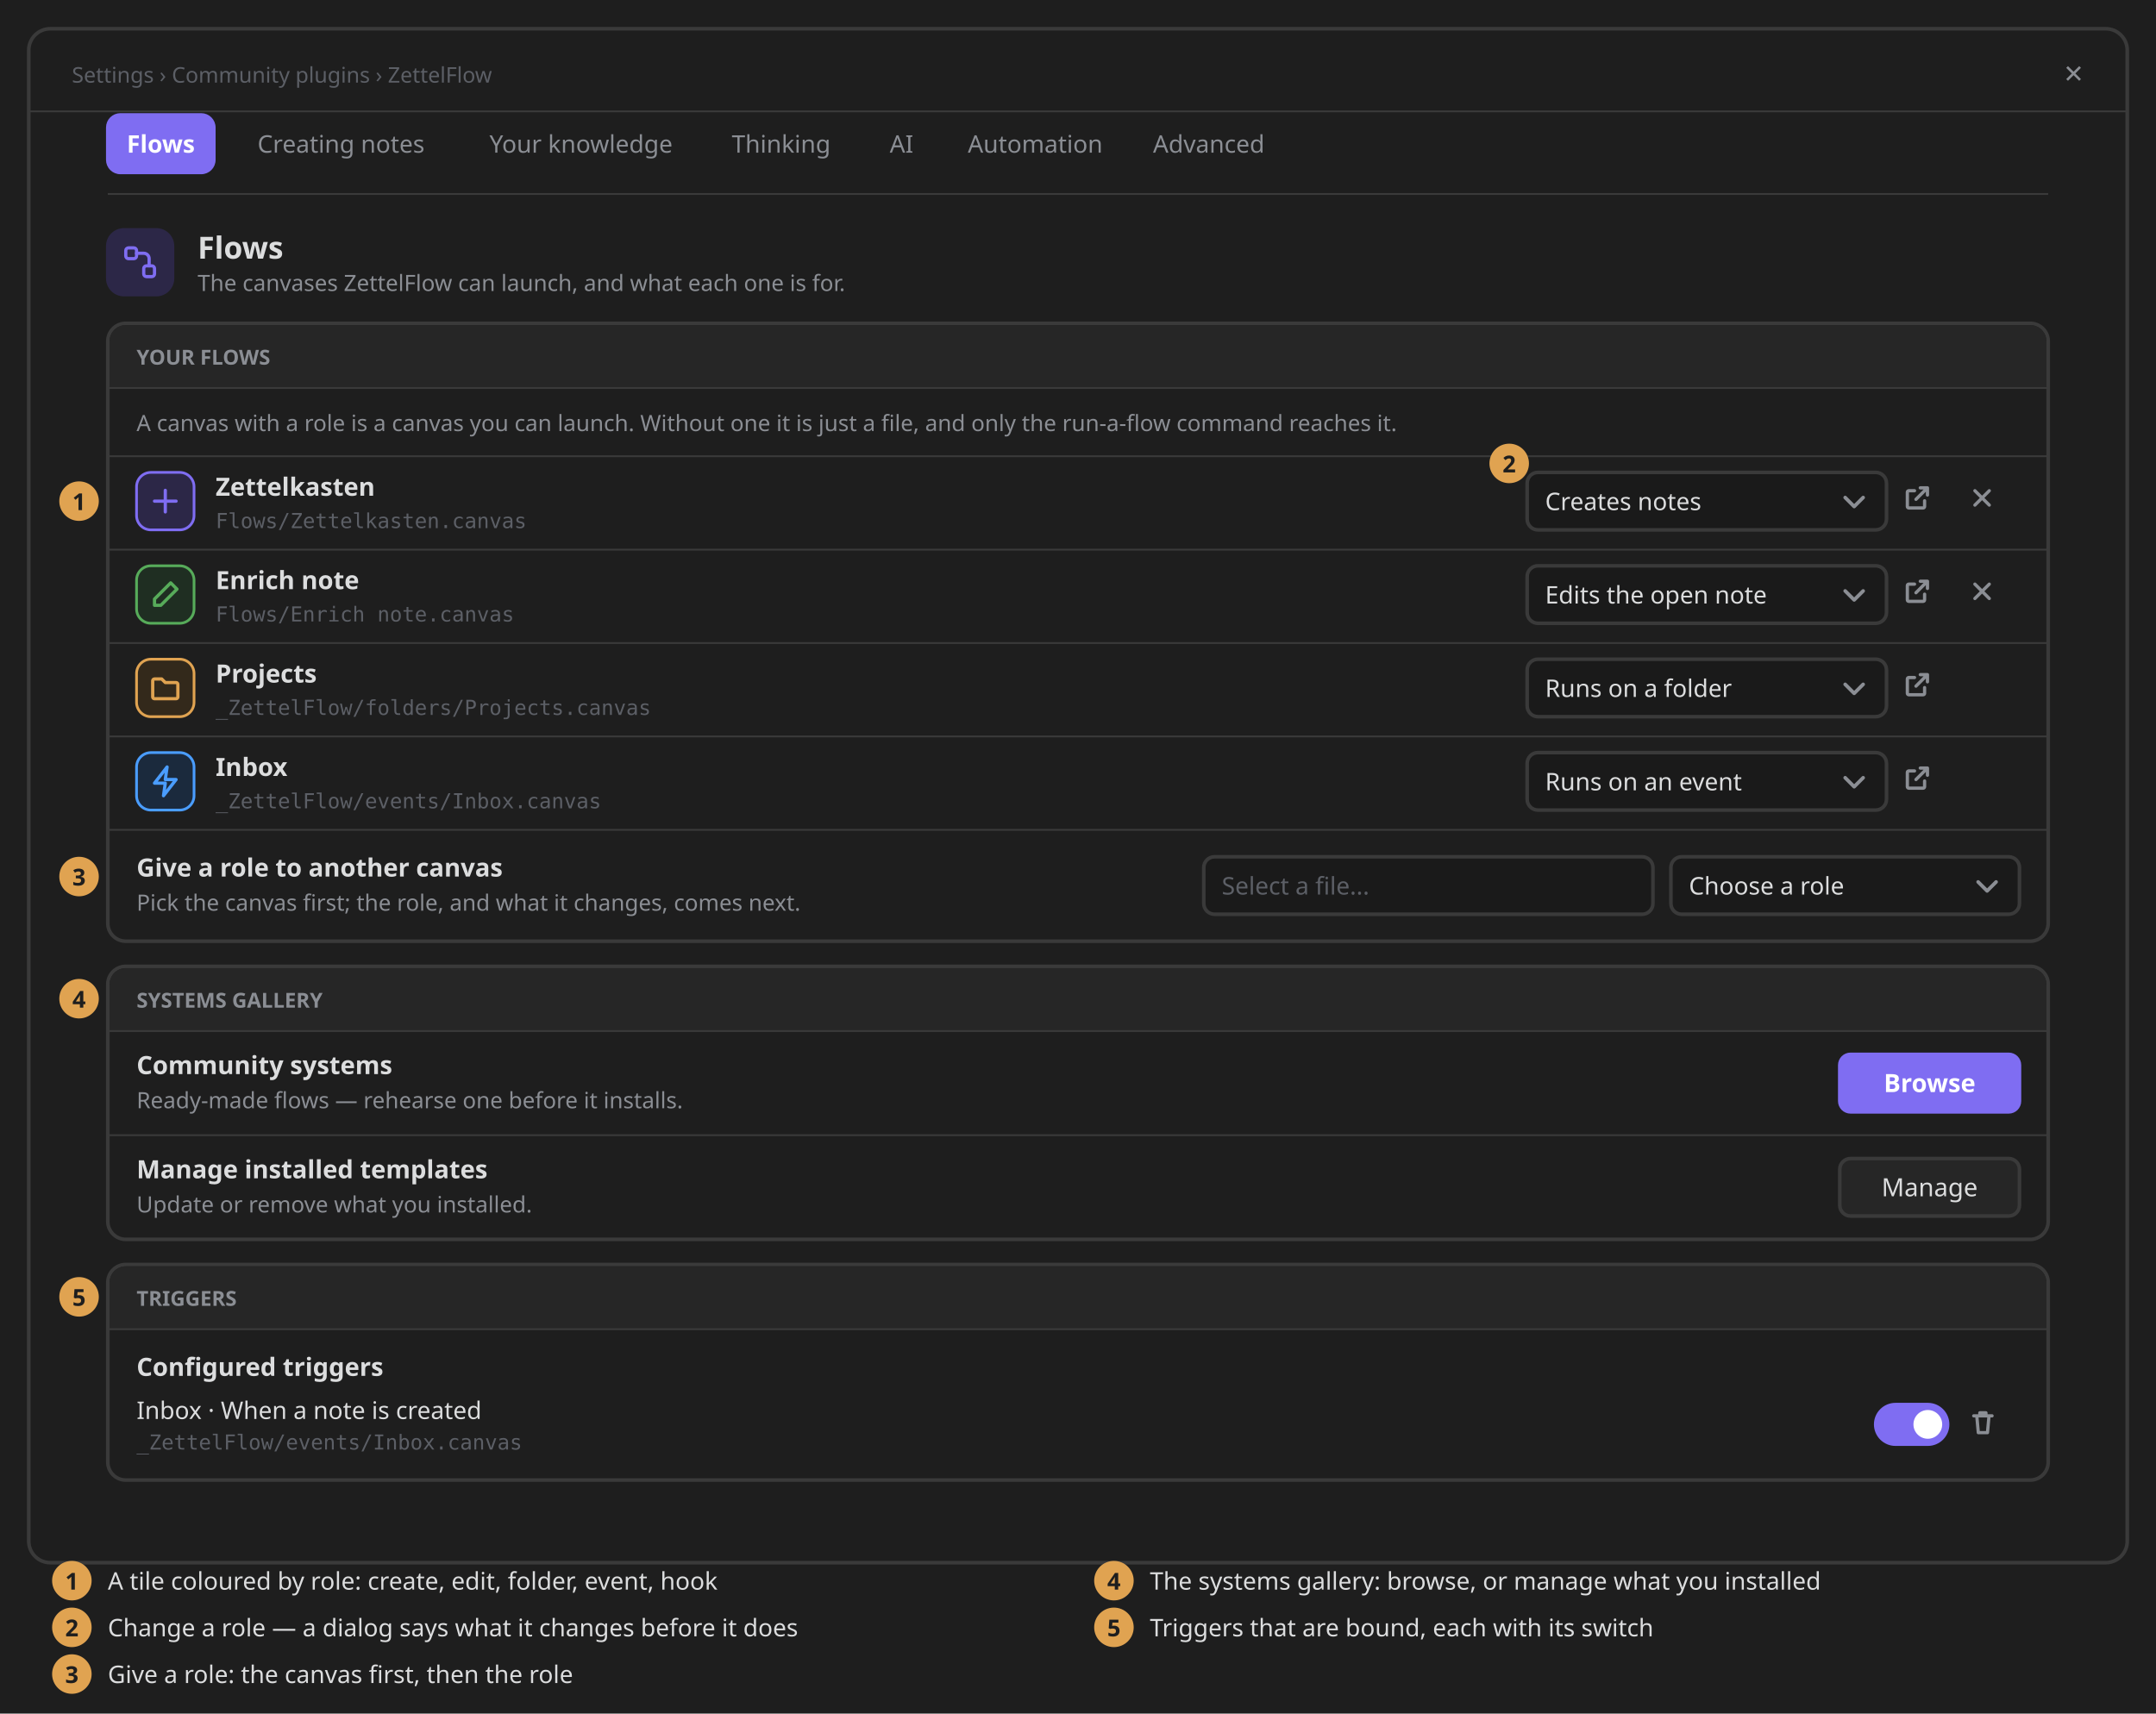
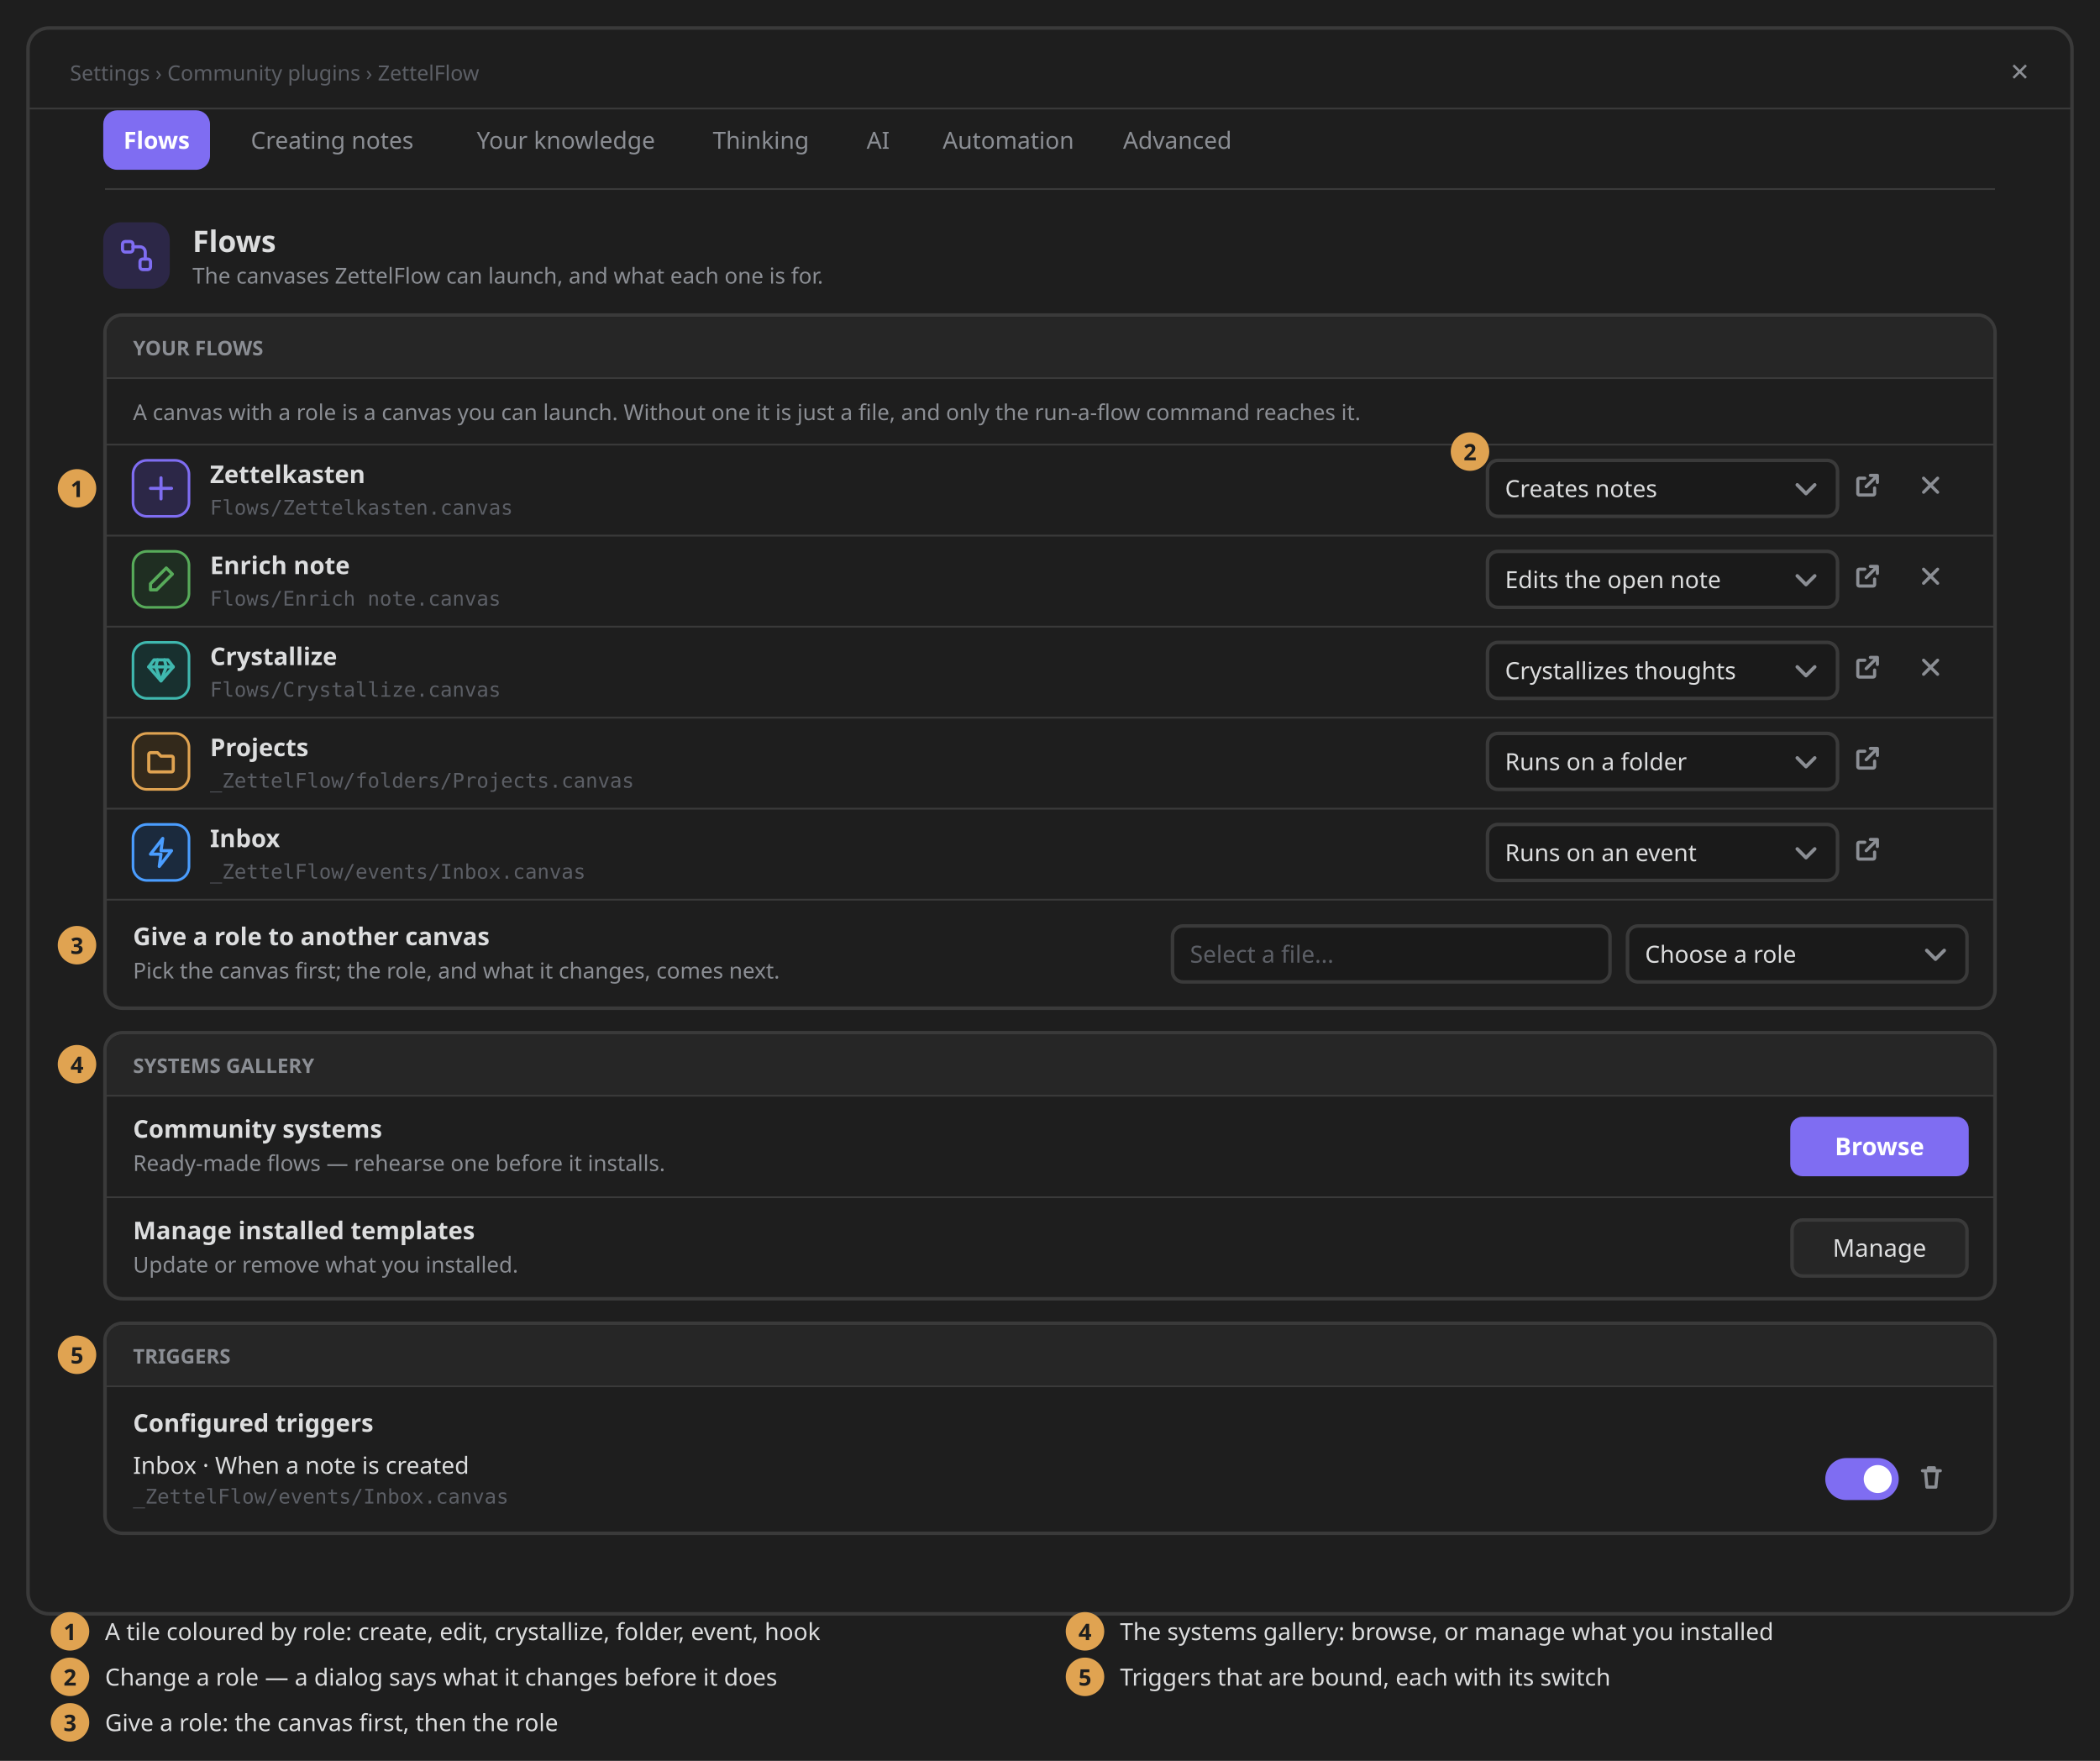
- <svg xmlns="http://www.w3.org/2000/svg" width="1200" height="954" viewBox="0 0 1200 954" role="img" aria-label="The Flows section: each canvas with its role, giving a role to another canvas, the systems gallery and triggers">
-   <rect width="1200" height="954" fill="#1e1e1e" />
-   <rect x="16" y="16" width="1168" height="854" rx="12" fill="#1e1e1e" stroke="#3a3a3a" stroke-width="2" />
+ <svg xmlns="http://www.w3.org/2000/svg" width="1200" height="1006" viewBox="0 0 1200 1006" role="img" aria-label="The Flows section: each canvas with its role (a crystallize flow among them), giving a role to another canvas, the systems gallery and triggers">
+   <rect width="1200" height="1006" fill="#1e1e1e" />
+   <rect x="16" y="16" width="1168" height="906" rx="12" fill="#1e1e1e" stroke="#3a3a3a" stroke-width="2" />
  <text x="40" y="46" fill="#5c5f66" font-family="sans-serif" font-size="12" font-weight="400" text-anchor="start">Settings  ›  Community plugins  ›  ZettelFlow</text>
  <text x="1160" y="46" fill="#8b8e94" font-family="sans-serif" font-size="14" font-weight="400" text-anchor="end">✕</text>
  <line x1="16" y1="62" x2="1184" y2="62" stroke="#3a3a3a" stroke-width="1" />
  <rect x="60" y="64" width="59.0" height="32" rx="7" fill="#7f6df2" stroke="#7f6df2" stroke-width="2" />
  <text x="89.5" y="85" fill="#fff" font-family="sans-serif" font-size="13.5" font-weight="600" text-anchor="middle">Flows</text>
  <text x="189.8" y="85" fill="#8b8e94" font-family="sans-serif" font-size="13.5" font-weight="400" text-anchor="middle">Creating notes</text>
  <text x="323.4" y="85" fill="#8b8e94" font-family="sans-serif" font-size="13.5" font-weight="400" text-anchor="middle">Your knowledge</text>
  <text x="434.8" y="85" fill="#8b8e94" font-family="sans-serif" font-size="13.5" font-weight="400" text-anchor="middle">Thinking</text>
  <text x="501.8" y="85" fill="#8b8e94" font-family="sans-serif" font-size="13.5" font-weight="400" text-anchor="middle">AI</text>
  <text x="576.2" y="85" fill="#8b8e94" font-family="sans-serif" font-size="13.5" font-weight="400" text-anchor="middle">Automation</text>
  <text x="672.8" y="85" fill="#8b8e94" font-family="sans-serif" font-size="13.5" font-weight="400" text-anchor="middle">Advanced</text>
  <line x1="60" y1="108" x2="1140" y2="108" stroke="#3a3a3a" stroke-width="1" />
  <rect x="60" y="128" width="36" height="36" rx="9" fill="#2c2747" stroke="#2c2747" stroke-width="2" />
  <g transform="translate(69,137) scale(1.0)" fill="none" stroke="#7f6df2" stroke-width="1.80" stroke-linecap="round" stroke-linejoin="round">
    <rect x="1" y="1" width="6" height="6" rx="1.5" />
    <rect x="11" y="11" width="6" height="6" rx="1.5" />
    <path d="M7 4h4a3 3 0 0 1 3 3v4" />
  </g>
  <text x="110" y="144" fill="#dcddde" font-family="sans-serif" font-size="17" font-weight="650" text-anchor="start">Flows</text>
  <text x="110" y="162" fill="#8b8e94" font-family="sans-serif" font-size="12.5" font-weight="400" text-anchor="start">The canvases ZettelFlow can launch, and what each one is for.</text>
-   <rect x="60" y="180" width="1080" height="344" rx="10" fill="#1e1e1e" stroke="#3a3a3a" stroke-width="2" />
+   <rect x="60" y="180" width="1080" height="396" rx="10" fill="#1e1e1e" stroke="#3a3a3a" stroke-width="2" />
  <path d="M61 216 V190 a9 9 0 0 1 9 -9 H1130 a9 9 0 0 1 9 9 V216 Z" fill="#262626" />
  <line x1="60" y1="216" x2="1140" y2="216" stroke="#3a3a3a" stroke-width="1" />
  <text x="76" y="203" fill="#8b8e94" font-family="sans-serif" font-size="11.5" font-weight="650" text-anchor="start">YOUR FLOWS</text>
  <text x="76" y="240" fill="#8b8e94" font-family="sans-serif" font-size="12.5" font-weight="400" text-anchor="start">A canvas with a role is a canvas you can launch. Without one it is just a file, and only the run-a-flow command reaches it.</text>
  <line x1="60" y1="254" x2="1140" y2="254" stroke="#3a3a3a" stroke-width="1" />
  <rect x="76" y="263" width="32" height="32" rx="8" fill="#2c2747" stroke="#7f6df2" stroke-width="1.5" />
  <g transform="translate(83,270) scale(1.0)" fill="none" stroke="#7f6df2" stroke-width="1.80" stroke-linecap="round" stroke-linejoin="round">
    <path d="M9 3v12M3 9h12" />
  </g>
  <text x="120" y="276" fill="#dcddde" font-family="sans-serif" font-size="14" font-weight="600" text-anchor="start">Zettelkasten</text>
  <text x="120" y="294" fill="#5c5f66" font-family="monospace" font-size="11.5" font-weight="400" text-anchor="start">Flows/Zettelkasten.canvas</text>
  <rect x="850" y="263" width="200" height="32" rx="6" fill="#1a1a1a" stroke="#3a3a3a" stroke-width="2" />
  <text x="860" y="284.0" fill="#dcddde" font-family="sans-serif" font-size="13.5" font-weight="400" text-anchor="start">Creates notes</text>
  <polyline points="1027,277 1032,282 1037,277" fill="none" stroke="#8b8e94" stroke-width="2" stroke-linecap="round" stroke-linejoin="round" />
  <g transform="translate(1060,270) scale(0.8)" fill="none" stroke="#8b8e94" stroke-width="2.25" stroke-linecap="round" stroke-linejoin="round">
    <path d="M11 2h5v5M16 2 8 10M14 11v4a1 1 0 0 1-1 1H3a1 1 0 0 1-1-1V5a1 1 0 0 1 1-1h4" />
  </g>
  <g transform="translate(1096,270) scale(0.8)" fill="none" stroke="#8b8e94" stroke-width="2.25" stroke-linecap="round" stroke-linejoin="round">
    <path d="M4 4l10 10M14 4 4 14" />
  </g>
  <line x1="60" y1="306" x2="1140" y2="306" stroke="#3a3a3a" stroke-width="1" />
  <rect x="76" y="315" width="32" height="32" rx="8" fill="#1f2e22" stroke="#57ab5a" stroke-width="1.5" />
  <g transform="translate(83,322) scale(1.0)" fill="none" stroke="#57ab5a" stroke-width="1.80" stroke-linecap="round" stroke-linejoin="round">
    <path d="M12 2.5l3.5 3.5-9 9H3v-3.5z" />
  </g>
  <text x="120" y="328" fill="#dcddde" font-family="sans-serif" font-size="14" font-weight="600" text-anchor="start">Enrich note</text>
  <text x="120" y="346" fill="#5c5f66" font-family="monospace" font-size="11.5" font-weight="400" text-anchor="start">Flows/Enrich note.canvas</text>
  <rect x="850" y="315" width="200" height="32" rx="6" fill="#1a1a1a" stroke="#3a3a3a" stroke-width="2" />
  <text x="860" y="336.0" fill="#dcddde" font-family="sans-serif" font-size="13.5" font-weight="400" text-anchor="start">Edits the open note</text>
  <polyline points="1027,329 1032,334 1037,329" fill="none" stroke="#8b8e94" stroke-width="2" stroke-linecap="round" stroke-linejoin="round" />
  <g transform="translate(1060,322) scale(0.8)" fill="none" stroke="#8b8e94" stroke-width="2.25" stroke-linecap="round" stroke-linejoin="round">
    <path d="M11 2h5v5M16 2 8 10M14 11v4a1 1 0 0 1-1 1H3a1 1 0 0 1-1-1V5a1 1 0 0 1 1-1h4" />
  </g>
  <g transform="translate(1096,322) scale(0.8)" fill="none" stroke="#8b8e94" stroke-width="2.25" stroke-linecap="round" stroke-linejoin="round">
    <path d="M4 4l10 10M14 4 4 14" />
  </g>
  <line x1="60" y1="358" x2="1140" y2="358" stroke="#3a3a3a" stroke-width="1" />
-   <rect x="76" y="367" width="32" height="32" rx="8" fill="#33291b" stroke="#e0a351" stroke-width="1.5" />
-   <g transform="translate(83,374) scale(1.0)" fill="none" stroke="#e0a351" stroke-width="1.80" stroke-linecap="round" stroke-linejoin="round">
-     <path d="M2 5a1 1 0 0 1 1-1h4l2 2h6a1 1 0 0 1 1 1v7a1 1 0 0 1-1 1H3a1 1 0 0 1-1-1z" />
+   <rect x="76" y="367" width="32" height="32" rx="8" fill="#18302f" stroke="#3fb8af" stroke-width="1.5" />
+   <g transform="translate(83,374) scale(1.0)" fill="none" stroke="#3fb8af" stroke-width="1.80" stroke-linecap="round" stroke-linejoin="round">
+     <path d="M5 3h8l3 4-7 8-7-8z" />
+     <path d="M2 7h14M7 3 6 7l3 8 3-8-1-4" />
  </g>
-   <text x="120" y="380" fill="#dcddde" font-family="sans-serif" font-size="14" font-weight="600" text-anchor="start">Projects</text>
-   <text x="120" y="398" fill="#5c5f66" font-family="monospace" font-size="11.5" font-weight="400" text-anchor="start">_ZettelFlow/folders/Projects.canvas</text>
+   <text x="120" y="380" fill="#dcddde" font-family="sans-serif" font-size="14" font-weight="600" text-anchor="start">Crystallize</text>
+   <text x="120" y="398" fill="#5c5f66" font-family="monospace" font-size="11.5" font-weight="400" text-anchor="start">Flows/Crystallize.canvas</text>
  <rect x="850" y="367" width="200" height="32" rx="6" fill="#1a1a1a" stroke="#3a3a3a" stroke-width="2" />
-   <text x="860" y="388.0" fill="#dcddde" font-family="sans-serif" font-size="13.5" font-weight="400" text-anchor="start">Runs on a folder</text>
+   <text x="860" y="388" fill="#dcddde" font-family="sans-serif" font-size="13.5" font-weight="400" text-anchor="start">Crystallizes thoughts</text>
  <polyline points="1027,381 1032,386 1037,381" fill="none" stroke="#8b8e94" stroke-width="2" stroke-linecap="round" stroke-linejoin="round" />
  <g transform="translate(1060,374) scale(0.8)" fill="none" stroke="#8b8e94" stroke-width="2.25" stroke-linecap="round" stroke-linejoin="round">
    <path d="M11 2h5v5M16 2 8 10M14 11v4a1 1 0 0 1-1 1H3a1 1 0 0 1-1-1V5a1 1 0 0 1 1-1h4" />
  </g>
-   <line x1="60" y1="410" x2="1140" y2="410" stroke="#3a3a3a" stroke-width="1" />
-   <rect x="76" y="419" width="32" height="32" rx="8" fill="#1b2a3d" stroke="#4a9dff" stroke-width="1.5" />
-   <g transform="translate(83,426) scale(1.0)" fill="none" stroke="#4a9dff" stroke-width="1.80" stroke-linecap="round" stroke-linejoin="round">
-     <path d="M10 1 3 10h6l-1 7 7-9H9z" />
+   <g transform="translate(1096,374) scale(0.8)" fill="none" stroke="#8b8e94" stroke-width="2.25" stroke-linecap="round" stroke-linejoin="round">
+     <path d="M4 4l10 10M14 4 4 14" />
  </g>
-   <text x="120" y="432" fill="#dcddde" font-family="sans-serif" font-size="14" font-weight="600" text-anchor="start">Inbox</text>
-   <text x="120" y="450" fill="#5c5f66" font-family="monospace" font-size="11.5" font-weight="400" text-anchor="start">_ZettelFlow/events/Inbox.canvas</text>
-   <rect x="850" y="419" width="200" height="32" rx="6" fill="#1a1a1a" stroke="#3a3a3a" stroke-width="2" />
-   <text x="860" y="440.0" fill="#dcddde" font-family="sans-serif" font-size="13.5" font-weight="400" text-anchor="start">Runs on an event</text>
-   <polyline points="1027,433 1032,438 1037,433" fill="none" stroke="#8b8e94" stroke-width="2" stroke-linecap="round" stroke-linejoin="round" />
-   <g transform="translate(1060,426) scale(0.8)" fill="none" stroke="#8b8e94" stroke-width="2.25" stroke-linecap="round" stroke-linejoin="round">
-     <path d="M11 2h5v5M16 2 8 10M14 11v4a1 1 0 0 1-1 1H3a1 1 0 0 1-1-1V5a1 1 0 0 1 1-1h4" />
-   </g>
-   <line x1="60" y1="462" x2="1140" y2="462" stroke="#3a3a3a" stroke-width="1" />
-   <text x="76" y="488" fill="#dcddde" font-family="sans-serif" font-size="14" font-weight="600" text-anchor="start">Give a role to another canvas</text>
-   <text x="76" y="507" fill="#8b8e94" font-family="sans-serif" font-size="12.5" font-weight="400" text-anchor="start">Pick the canvas first; the role, and what it changes, comes next.</text>
-   <rect x="670" y="477" width="250" height="32" rx="6" fill="#1a1a1a" stroke="#3a3a3a" stroke-width="2" />
-   <text x="680" y="498.0" fill="#5c5f66" font-family="sans-serif" font-size="13.5" font-weight="400" text-anchor="start">Select a file...</text>
-   <rect x="930" y="477" width="194" height="32" rx="6" fill="#1a1a1a" stroke="#3a3a3a" stroke-width="2" />
-   <text x="940" y="498.0" fill="#dcddde" font-family="sans-serif" font-size="13.5" font-weight="400" text-anchor="start">Choose a role</text>
-   <polyline points="1101,491 1106,496 1111,491" fill="none" stroke="#8b8e94" stroke-width="2" stroke-linecap="round" stroke-linejoin="round" />
-   <rect x="60" y="538" width="1080" height="152" rx="10" fill="#1e1e1e" stroke="#3a3a3a" stroke-width="2" />
-   <path d="M61 574 V548 a9 9 0 0 1 9 -9 H1130 a9 9 0 0 1 9 9 V574 Z" fill="#262626" />
-   <line x1="60" y1="574" x2="1140" y2="574" stroke="#3a3a3a" stroke-width="1" />
-   <text x="76" y="561" fill="#8b8e94" font-family="sans-serif" font-size="11.5" font-weight="650" text-anchor="start">SYSTEMS GALLERY</text>
-   <text x="76" y="598" fill="#dcddde" font-family="sans-serif" font-size="14" font-weight="600" text-anchor="start">Community systems</text>
-   <text x="76" y="617" fill="#8b8e94" font-family="sans-serif" font-size="12.5" font-weight="400" text-anchor="start">Ready-made flows — rehearse one before it installs.</text>
-   <rect x="1024" y="587.0" width="100" height="32" rx="6" fill="#7f6df2" stroke="#7f6df2" stroke-width="2" />
-   <text x="1074.0" y="608.0" fill="#fff" font-family="sans-serif" font-size="14" font-weight="600" text-anchor="middle">Browse</text>
-   <line x1="60" y1="632" x2="1140" y2="632" stroke="#3a3a3a" stroke-width="1" />
-   <text x="76" y="656" fill="#dcddde" font-family="sans-serif" font-size="14" font-weight="600" text-anchor="start">Manage installed templates</text>
-   <text x="76" y="675" fill="#8b8e94" font-family="sans-serif" font-size="12.5" font-weight="400" text-anchor="start">Update or remove what you installed.</text>
-   <rect x="1024" y="645.0" width="100" height="32" rx="6" fill="#262626" stroke="#3a3a3a" stroke-width="2" />
-   <text x="1074.0" y="666.0" fill="#dcddde" font-family="sans-serif" font-size="14" font-weight="400" text-anchor="middle">Manage</text>
-   <rect x="60" y="704" width="1080" height="120" rx="10" fill="#1e1e1e" stroke="#3a3a3a" stroke-width="2" />
-   <path d="M61 740 V714 a9 9 0 0 1 9 -9 H1130 a9 9 0 0 1 9 9 V740 Z" fill="#262626" />
-   <line x1="60" y1="740" x2="1140" y2="740" stroke="#3a3a3a" stroke-width="1" />
-   <text x="76" y="727" fill="#8b8e94" font-family="sans-serif" font-size="11.5" font-weight="650" text-anchor="start">TRIGGERS</text>
-   <text x="76" y="766" fill="#dcddde" font-family="sans-serif" font-size="14" font-weight="600" text-anchor="start">Configured triggers</text>
-   <text x="76" y="790" fill="#dcddde" font-family="sans-serif" font-size="13.5" font-weight="400" text-anchor="start">Inbox · When a note is created</text>
-   <text x="76" y="807" fill="#5c5f66" font-family="monospace" font-size="11.5" font-weight="400" text-anchor="start">_ZettelFlow/events/Inbox.canvas</text>
-   <rect x="1044" y="782" width="40" height="22" rx="11" fill="#7f6df2" stroke="#7f6df2" stroke-width="2" />
-   <circle cx="1073" cy="793" r="8" fill="#fff" stroke="none" stroke-width="2" />
-   <g transform="translate(1096,784) scale(0.85)" fill="none" stroke="#8b8e94" stroke-width="2.12" stroke-linecap="round" stroke-linejoin="round">
-     <path d="M3 5h12M7 5V3h4v2M5 5l1 11h6l1-11" />
+   <g transform="translate(0,52)">
+     <line x1="60" y1="358" x2="1140" y2="358" stroke="#3a3a3a" stroke-width="1" />
+     <rect x="76" y="367" width="32" height="32" rx="8" fill="#33291b" stroke="#e0a351" stroke-width="1.5" />
+     <g transform="translate(83,374) scale(1.0)" fill="none" stroke="#e0a351" stroke-width="1.80" stroke-linecap="round" stroke-linejoin="round">
+       <path d="M2 5a1 1 0 0 1 1-1h4l2 2h6a1 1 0 0 1 1 1v7a1 1 0 0 1-1 1H3a1 1 0 0 1-1-1z" />
+     </g>
+     <text x="120" y="380" fill="#dcddde" font-family="sans-serif" font-size="14" font-weight="600" text-anchor="start">Projects</text>
+     <text x="120" y="398" fill="#5c5f66" font-family="monospace" font-size="11.5" font-weight="400" text-anchor="start">_ZettelFlow/folders/Projects.canvas</text>
+     <rect x="850" y="367" width="200" height="32" rx="6" fill="#1a1a1a" stroke="#3a3a3a" stroke-width="2" />
+     <text x="860" y="388.0" fill="#dcddde" font-family="sans-serif" font-size="13.5" font-weight="400" text-anchor="start">Runs on a folder</text>
+     <polyline points="1027,381 1032,386 1037,381" fill="none" stroke="#8b8e94" stroke-width="2" stroke-linecap="round" stroke-linejoin="round" />
+     <g transform="translate(1060,374) scale(0.8)" fill="none" stroke="#8b8e94" stroke-width="2.25" stroke-linecap="round" stroke-linejoin="round">
+       <path d="M11 2h5v5M16 2 8 10M14 11v4a1 1 0 0 1-1 1H3a1 1 0 0 1-1-1V5a1 1 0 0 1 1-1h4" />
+     </g>
+     <line x1="60" y1="410" x2="1140" y2="410" stroke="#3a3a3a" stroke-width="1" />
+     <rect x="76" y="419" width="32" height="32" rx="8" fill="#1b2a3d" stroke="#4a9dff" stroke-width="1.5" />
+     <g transform="translate(83,426) scale(1.0)" fill="none" stroke="#4a9dff" stroke-width="1.80" stroke-linecap="round" stroke-linejoin="round">
+       <path d="M10 1 3 10h6l-1 7 7-9H9z" />
+     </g>
+     <text x="120" y="432" fill="#dcddde" font-family="sans-serif" font-size="14" font-weight="600" text-anchor="start">Inbox</text>
+     <text x="120" y="450" fill="#5c5f66" font-family="monospace" font-size="11.5" font-weight="400" text-anchor="start">_ZettelFlow/events/Inbox.canvas</text>
+     <rect x="850" y="419" width="200" height="32" rx="6" fill="#1a1a1a" stroke="#3a3a3a" stroke-width="2" />
+     <text x="860" y="440.0" fill="#dcddde" font-family="sans-serif" font-size="13.5" font-weight="400" text-anchor="start">Runs on an event</text>
+     <polyline points="1027,433 1032,438 1037,433" fill="none" stroke="#8b8e94" stroke-width="2" stroke-linecap="round" stroke-linejoin="round" />
+     <g transform="translate(1060,426) scale(0.8)" fill="none" stroke="#8b8e94" stroke-width="2.25" stroke-linecap="round" stroke-linejoin="round">
+       <path d="M11 2h5v5M16 2 8 10M14 11v4a1 1 0 0 1-1 1H3a1 1 0 0 1-1-1V5a1 1 0 0 1 1-1h4" />
+     </g>
+     <line x1="60" y1="462" x2="1140" y2="462" stroke="#3a3a3a" stroke-width="1" />
+     <text x="76" y="488" fill="#dcddde" font-family="sans-serif" font-size="14" font-weight="600" text-anchor="start">Give a role to another canvas</text>
+     <text x="76" y="507" fill="#8b8e94" font-family="sans-serif" font-size="12.5" font-weight="400" text-anchor="start">Pick the canvas first; the role, and what it changes, comes next.</text>
+     <rect x="670" y="477" width="250" height="32" rx="6" fill="#1a1a1a" stroke="#3a3a3a" stroke-width="2" />
+     <text x="680" y="498.0" fill="#5c5f66" font-family="sans-serif" font-size="13.5" font-weight="400" text-anchor="start">Select a file...</text>
+     <rect x="930" y="477" width="194" height="32" rx="6" fill="#1a1a1a" stroke="#3a3a3a" stroke-width="2" />
+     <text x="940" y="498.0" fill="#dcddde" font-family="sans-serif" font-size="13.5" font-weight="400" text-anchor="start">Choose a role</text>
+     <polyline points="1101,491 1106,496 1111,491" fill="none" stroke="#8b8e94" stroke-width="2" stroke-linecap="round" stroke-linejoin="round" />
+     <rect x="60" y="538" width="1080" height="152" rx="10" fill="#1e1e1e" stroke="#3a3a3a" stroke-width="2" />
+     <path d="M61 574 V548 a9 9 0 0 1 9 -9 H1130 a9 9 0 0 1 9 9 V574 Z" fill="#262626" />
+     <line x1="60" y1="574" x2="1140" y2="574" stroke="#3a3a3a" stroke-width="1" />
+     <text x="76" y="561" fill="#8b8e94" font-family="sans-serif" font-size="11.5" font-weight="650" text-anchor="start">SYSTEMS GALLERY</text>
+     <text x="76" y="598" fill="#dcddde" font-family="sans-serif" font-size="14" font-weight="600" text-anchor="start">Community systems</text>
+     <text x="76" y="617" fill="#8b8e94" font-family="sans-serif" font-size="12.5" font-weight="400" text-anchor="start">Ready-made flows — rehearse one before it installs.</text>
+     <rect x="1024" y="587.0" width="100" height="32" rx="6" fill="#7f6df2" stroke="#7f6df2" stroke-width="2" />
+     <text x="1074.0" y="608.0" fill="#fff" font-family="sans-serif" font-size="14" font-weight="600" text-anchor="middle">Browse</text>
+     <line x1="60" y1="632" x2="1140" y2="632" stroke="#3a3a3a" stroke-width="1" />
+     <text x="76" y="656" fill="#dcddde" font-family="sans-serif" font-size="14" font-weight="600" text-anchor="start">Manage installed templates</text>
+     <text x="76" y="675" fill="#8b8e94" font-family="sans-serif" font-size="12.5" font-weight="400" text-anchor="start">Update or remove what you installed.</text>
+     <rect x="1024" y="645.0" width="100" height="32" rx="6" fill="#262626" stroke="#3a3a3a" stroke-width="2" />
+     <text x="1074.0" y="666.0" fill="#dcddde" font-family="sans-serif" font-size="14" font-weight="400" text-anchor="middle">Manage</text>
+     <rect x="60" y="704" width="1080" height="120" rx="10" fill="#1e1e1e" stroke="#3a3a3a" stroke-width="2" />
+     <path d="M61 740 V714 a9 9 0 0 1 9 -9 H1130 a9 9 0 0 1 9 9 V740 Z" fill="#262626" />
+     <line x1="60" y1="740" x2="1140" y2="740" stroke="#3a3a3a" stroke-width="1" />
+     <text x="76" y="727" fill="#8b8e94" font-family="sans-serif" font-size="11.5" font-weight="650" text-anchor="start">TRIGGERS</text>
+     <text x="76" y="766" fill="#dcddde" font-family="sans-serif" font-size="14" font-weight="600" text-anchor="start">Configured triggers</text>
+     <text x="76" y="790" fill="#dcddde" font-family="sans-serif" font-size="13.5" font-weight="400" text-anchor="start">Inbox · When a note is created</text>
+     <text x="76" y="807" fill="#5c5f66" font-family="monospace" font-size="11.5" font-weight="400" text-anchor="start">_ZettelFlow/events/Inbox.canvas</text>
+     <rect x="1044" y="782" width="40" height="22" rx="11" fill="#7f6df2" stroke="#7f6df2" stroke-width="2" />
+     <circle cx="1073" cy="793" r="8" fill="#fff" stroke="none" stroke-width="2" />
+     <g transform="translate(1096,784) scale(0.85)" fill="none" stroke="#8b8e94" stroke-width="2.12" stroke-linecap="round" stroke-linejoin="round">
+       <path d="M3 5h12M7 5V3h4v2M5 5l1 11h6l1-11" />
+     </g>
+     <circle cx="44" cy="488" r="10" fill="#e0a351" stroke="#e0a351" stroke-width="2" />
+     <text x="44" y="493" fill="#1e1e1e" font-family="sans-serif" font-size="13" font-weight="700" text-anchor="middle">3</text>
+     <circle cx="44" cy="556" r="10" fill="#e0a351" stroke="#e0a351" stroke-width="2" />
+     <text x="44" y="561" fill="#1e1e1e" font-family="sans-serif" font-size="13" font-weight="700" text-anchor="middle">4</text>
+     <circle cx="44" cy="722" r="10" fill="#e0a351" stroke="#e0a351" stroke-width="2" />
+     <text x="44" y="727" fill="#1e1e1e" font-family="sans-serif" font-size="13" font-weight="700" text-anchor="middle">5</text>
+     <circle cx="40" cy="880" r="10" fill="#e0a351" stroke="#e0a351" stroke-width="2" />
+     <text x="40" y="885" fill="#1e1e1e" font-family="sans-serif" font-size="13" font-weight="700" text-anchor="middle">1</text>
+     <text x="60" y="885" fill="#dcddde" font-family="sans-serif" font-size="13.5" font-weight="400" text-anchor="start">A tile coloured by role: create, edit, crystallize, folder, event, hook</text>
+     <circle cx="40" cy="906" r="10" fill="#e0a351" stroke="#e0a351" stroke-width="2" />
+     <text x="40" y="911" fill="#1e1e1e" font-family="sans-serif" font-size="13" font-weight="700" text-anchor="middle">2</text>
+     <text x="60" y="911" fill="#dcddde" font-family="sans-serif" font-size="13.5" font-weight="400" text-anchor="start">Change a role — a dialog says what it changes before it does</text>
+     <circle cx="40" cy="932" r="10" fill="#e0a351" stroke="#e0a351" stroke-width="2" />
+     <text x="40" y="937" fill="#1e1e1e" font-family="sans-serif" font-size="13" font-weight="700" text-anchor="middle">3</text>
+     <text x="60" y="937" fill="#dcddde" font-family="sans-serif" font-size="13.5" font-weight="400" text-anchor="start">Give a role: the canvas first, then the role</text>
+     <circle cx="620" cy="880" r="10" fill="#e0a351" stroke="#e0a351" stroke-width="2" />
+     <text x="620" y="885" fill="#1e1e1e" font-family="sans-serif" font-size="13" font-weight="700" text-anchor="middle">4</text>
+     <text x="640" y="885" fill="#dcddde" font-family="sans-serif" font-size="13.5" font-weight="400" text-anchor="start">The systems gallery: browse, or manage what you installed</text>
+     <circle cx="620" cy="906" r="10" fill="#e0a351" stroke="#e0a351" stroke-width="2" />
+     <text x="620" y="911" fill="#1e1e1e" font-family="sans-serif" font-size="13" font-weight="700" text-anchor="middle">5</text>
+     <text x="640" y="911" fill="#dcddde" font-family="sans-serif" font-size="13.5" font-weight="400" text-anchor="start">Triggers that are bound, each with its switch</text>
  </g>
  <circle cx="44" cy="279" r="10" fill="#e0a351" stroke="#e0a351" stroke-width="2" />
  <text x="44" y="284" fill="#1e1e1e" font-family="sans-serif" font-size="13" font-weight="700" text-anchor="middle">1</text>
  <circle cx="840" cy="258" r="10" fill="#e0a351" stroke="#e0a351" stroke-width="2" />
  <text x="840" y="263" fill="#1e1e1e" font-family="sans-serif" font-size="13" font-weight="700" text-anchor="middle">2</text>
-   <circle cx="44" cy="488" r="10" fill="#e0a351" stroke="#e0a351" stroke-width="2" />
-   <text x="44" y="493" fill="#1e1e1e" font-family="sans-serif" font-size="13" font-weight="700" text-anchor="middle">3</text>
-   <circle cx="44" cy="556" r="10" fill="#e0a351" stroke="#e0a351" stroke-width="2" />
-   <text x="44" y="561" fill="#1e1e1e" font-family="sans-serif" font-size="13" font-weight="700" text-anchor="middle">4</text>
-   <circle cx="44" cy="722" r="10" fill="#e0a351" stroke="#e0a351" stroke-width="2" />
-   <text x="44" y="727" fill="#1e1e1e" font-family="sans-serif" font-size="13" font-weight="700" text-anchor="middle">5</text>
-   <circle cx="40" cy="880" r="10" fill="#e0a351" stroke="#e0a351" stroke-width="2" />
-   <text x="40" y="885" fill="#1e1e1e" font-family="sans-serif" font-size="13" font-weight="700" text-anchor="middle">1</text>
-   <text x="60" y="885" fill="#dcddde" font-family="sans-serif" font-size="13.5" font-weight="400" text-anchor="start">A tile coloured by role: create, edit, folder, event, hook</text>
-   <circle cx="40" cy="906" r="10" fill="#e0a351" stroke="#e0a351" stroke-width="2" />
-   <text x="40" y="911" fill="#1e1e1e" font-family="sans-serif" font-size="13" font-weight="700" text-anchor="middle">2</text>
-   <text x="60" y="911" fill="#dcddde" font-family="sans-serif" font-size="13.5" font-weight="400" text-anchor="start">Change a role — a dialog says what it changes before it does</text>
-   <circle cx="40" cy="932" r="10" fill="#e0a351" stroke="#e0a351" stroke-width="2" />
-   <text x="40" y="937" fill="#1e1e1e" font-family="sans-serif" font-size="13" font-weight="700" text-anchor="middle">3</text>
-   <text x="60" y="937" fill="#dcddde" font-family="sans-serif" font-size="13.5" font-weight="400" text-anchor="start">Give a role: the canvas first, then the role</text>
-   <circle cx="620" cy="880" r="10" fill="#e0a351" stroke="#e0a351" stroke-width="2" />
-   <text x="620" y="885" fill="#1e1e1e" font-family="sans-serif" font-size="13" font-weight="700" text-anchor="middle">4</text>
-   <text x="640" y="885" fill="#dcddde" font-family="sans-serif" font-size="13.5" font-weight="400" text-anchor="start">The systems gallery: browse, or manage what you installed</text>
-   <circle cx="620" cy="906" r="10" fill="#e0a351" stroke="#e0a351" stroke-width="2" />
-   <text x="620" y="911" fill="#1e1e1e" font-family="sans-serif" font-size="13" font-weight="700" text-anchor="middle">5</text>
-   <text x="640" y="911" fill="#dcddde" font-family="sans-serif" font-size="13.5" font-weight="400" text-anchor="start">Triggers that are bound, each with its switch</text>
</svg>
